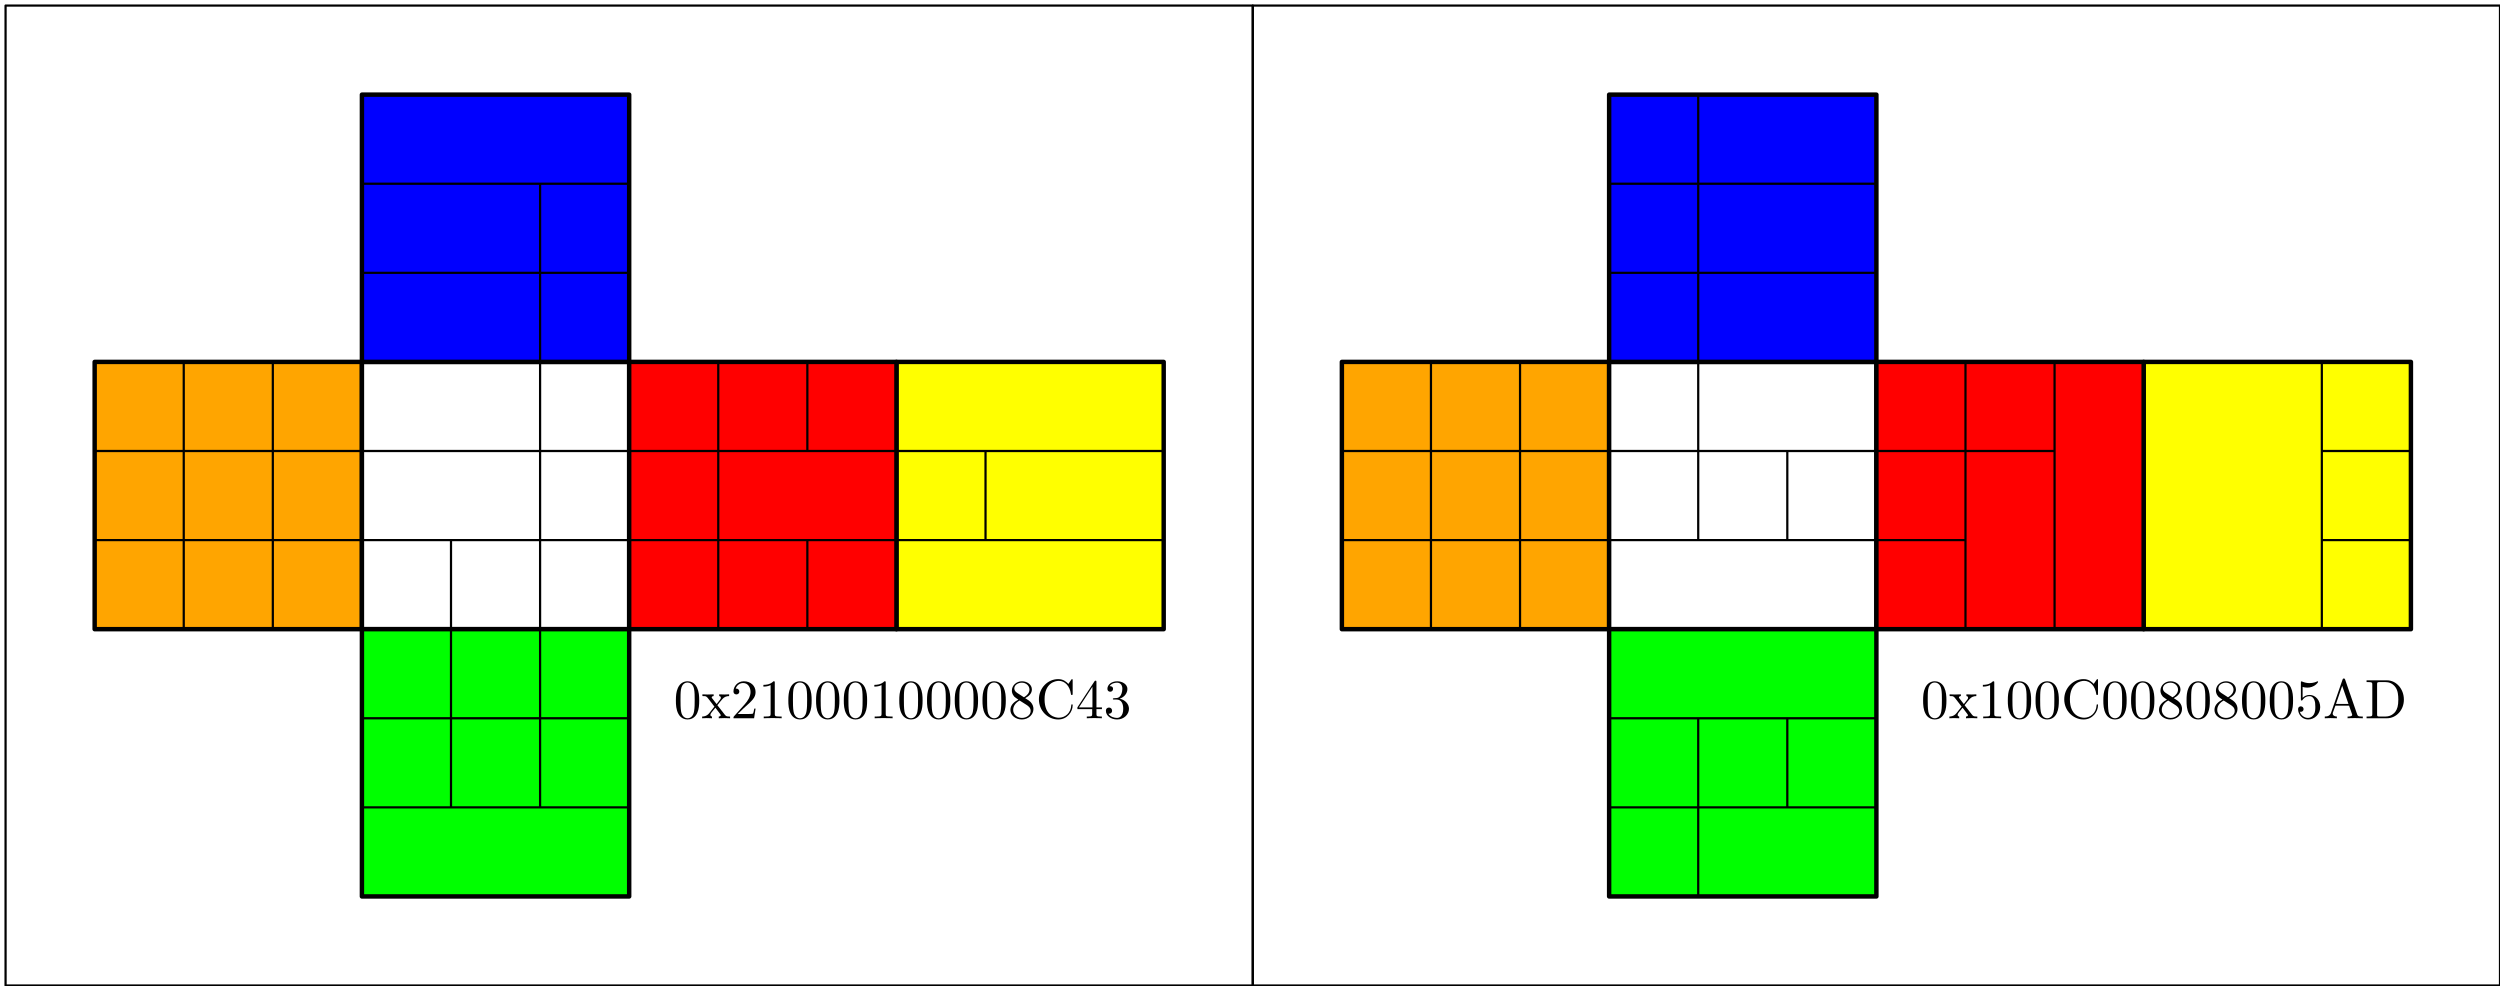
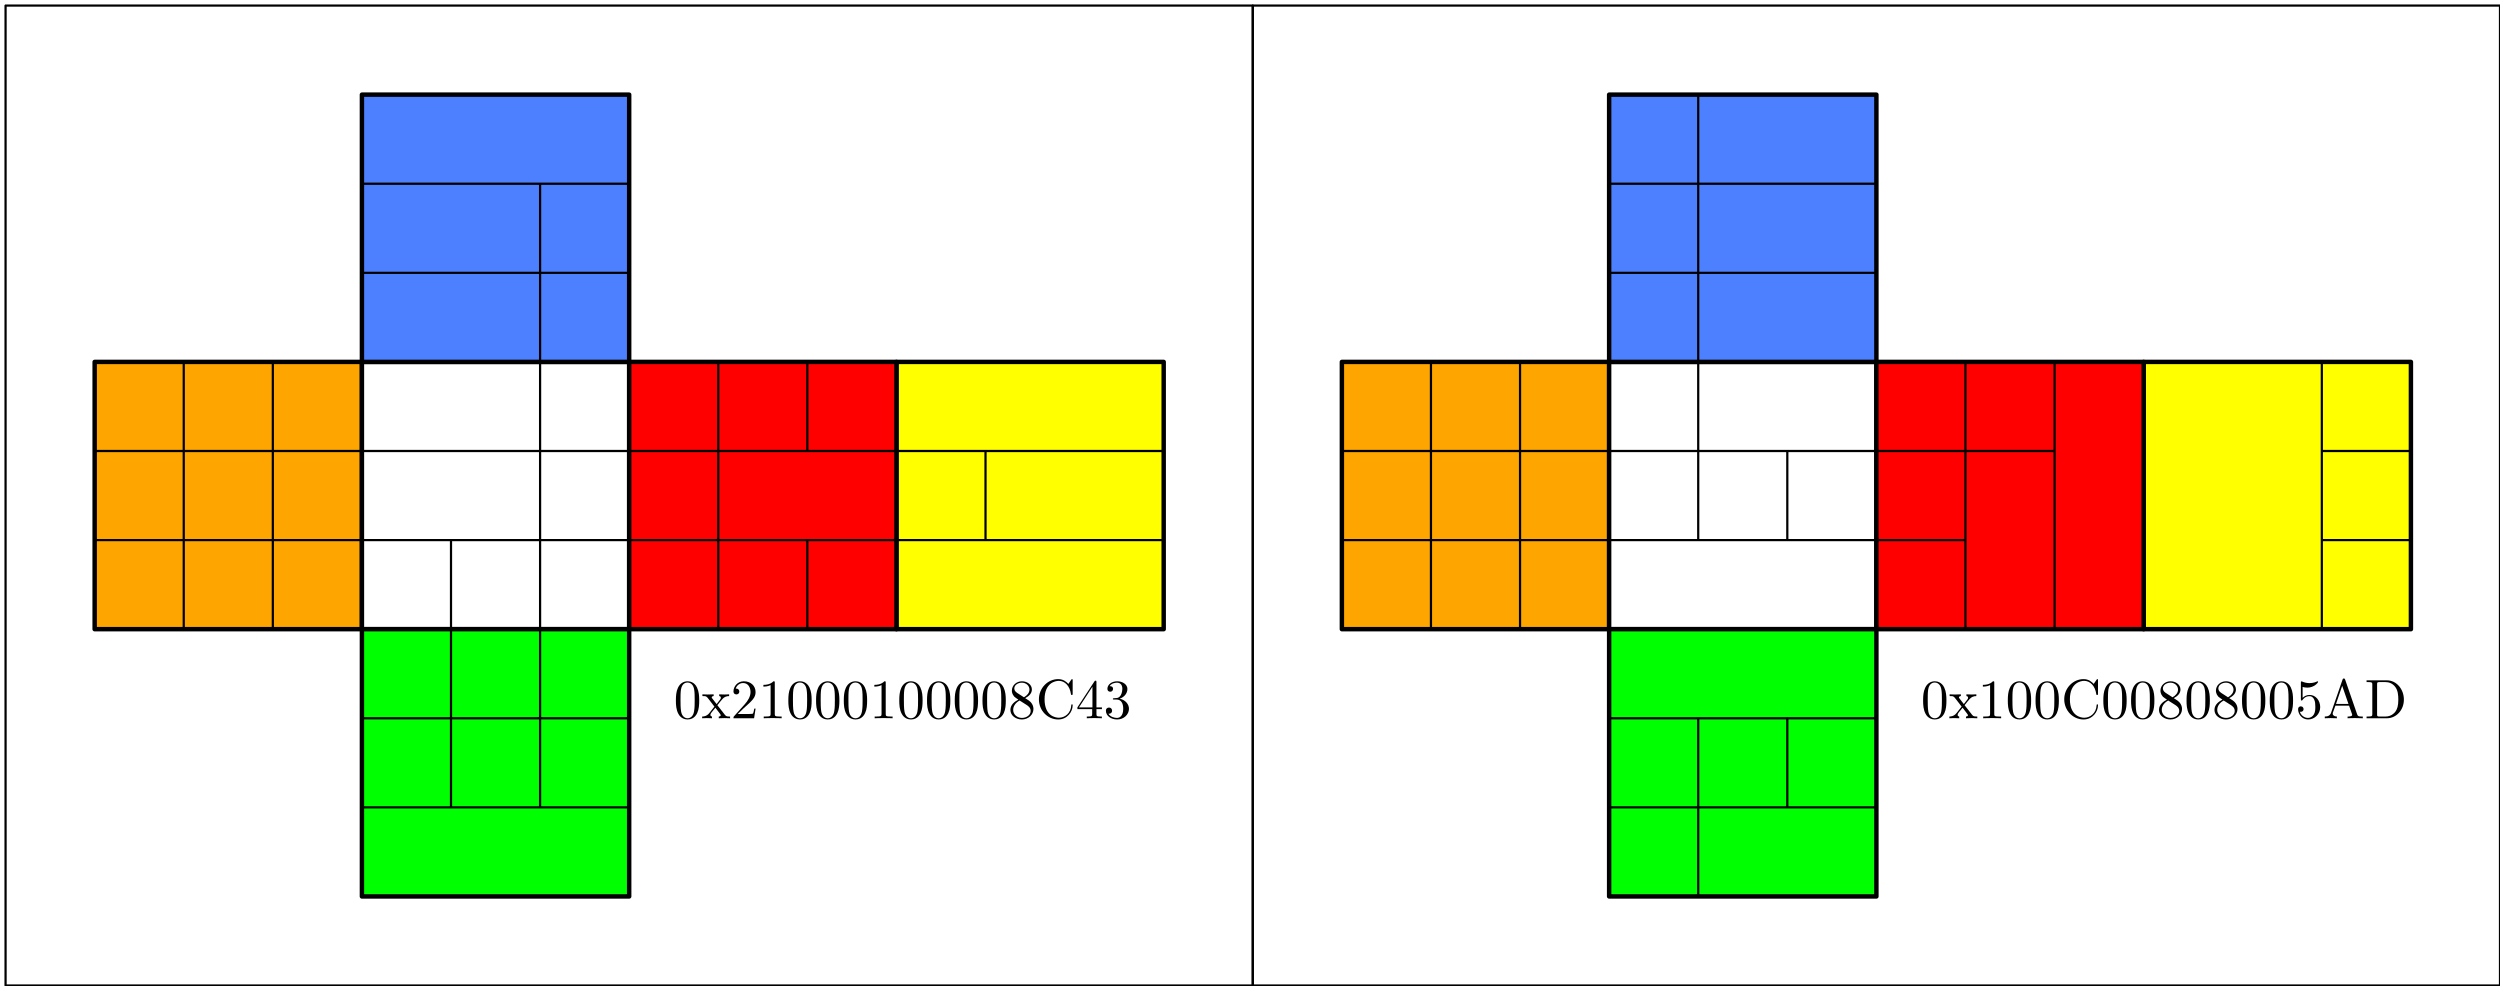
<svg xmlns="http://www.w3.org/2000/svg" xmlns:xlink="http://www.w3.org/1999/xlink" width="449pt" height="177pt" viewBox="0 0 449 177" version="1.1">
  <defs>
    <g>
      <symbol overflow="visible" id="glyph0-0">
        <path style="stroke:none;" d="" />
      </symbol>
      <symbol overflow="visible" id="glyph0-1">
        <path style="stroke:none;" d="M 4.578 -3.188 C 4.578 -3.984 4.531 -4.781 4.188 -5.516 C 3.734 -6.484 2.906 -6.641 2.5 -6.641 C 1.891 -6.641 1.172 -6.375 0.75 -5.453 C 0.438 -4.766 0.391 -3.984 0.391 -3.188 C 0.391 -2.438 0.422 -1.547 0.844 -0.781 C 1.266 0.016 2 0.219 2.484 0.219 C 3.016 0.219 3.781 0.016 4.219 -0.938 C 4.531 -1.625 4.578 -2.406 4.578 -3.188 Z M 2.484 0 C 2.094 0 1.5 -0.25 1.328 -1.203 C 1.219 -1.797 1.219 -2.719 1.219 -3.312 C 1.219 -3.953 1.219 -4.609 1.297 -5.141 C 1.484 -6.328 2.234 -6.422 2.484 -6.422 C 2.812 -6.422 3.469 -6.234 3.656 -5.25 C 3.766 -4.688 3.766 -3.938 3.766 -3.312 C 3.766 -2.562 3.766 -1.891 3.656 -1.25 C 3.5 -0.297 2.938 0 2.484 0 Z M 2.484 0 " />
      </symbol>
      <symbol overflow="visible" id="glyph0-2">
        <path style="stroke:none;" d="M 2.859 -2.344 C 3.156 -2.719 3.531 -3.203 3.781 -3.469 C 4.094 -3.828 4.5 -3.984 4.969 -3.984 L 4.969 -4.297 C 4.703 -4.281 4.406 -4.266 4.141 -4.266 C 3.844 -4.266 3.312 -4.281 3.188 -4.297 L 3.188 -3.984 C 3.406 -3.969 3.484 -3.844 3.484 -3.672 C 3.484 -3.516 3.375 -3.391 3.328 -3.328 L 2.719 -2.547 L 1.938 -3.562 C 1.844 -3.656 1.844 -3.672 1.844 -3.734 C 1.844 -3.891 2 -3.984 2.188 -3.984 L 2.188 -4.297 C 1.938 -4.281 1.281 -4.266 1.109 -4.266 C 0.906 -4.266 0.438 -4.281 0.172 -4.297 L 0.172 -3.984 C 0.875 -3.984 0.875 -3.984 1.344 -3.375 L 2.328 -2.094 L 1.391 -0.906 C 0.922 -0.328 0.328 -0.312 0.125 -0.312 L 0.125 0 C 0.375 -0.016 0.688 -0.031 0.953 -0.031 C 1.234 -0.031 1.656 -0.016 1.891 0 L 1.891 -0.312 C 1.672 -0.344 1.609 -0.469 1.609 -0.625 C 1.609 -0.844 1.891 -1.172 2.5 -1.891 L 3.266 -0.891 C 3.344 -0.781 3.469 -0.625 3.469 -0.562 C 3.469 -0.469 3.375 -0.312 3.109 -0.312 L 3.109 0 C 3.406 -0.016 3.969 -0.031 4.188 -0.031 C 4.453 -0.031 4.844 -0.016 5.141 0 L 5.141 -0.312 C 4.609 -0.312 4.422 -0.328 4.203 -0.625 Z M 2.859 -2.344 " />
      </symbol>
      <symbol overflow="visible" id="glyph0-3">
        <path style="stroke:none;" d="M 1.266 -0.766 L 2.328 -1.797 C 3.875 -3.172 4.469 -3.703 4.469 -4.703 C 4.469 -5.844 3.578 -6.641 2.359 -6.641 C 1.234 -6.641 0.5 -5.719 0.5 -4.828 C 0.5 -4.281 1 -4.281 1.031 -4.281 C 1.203 -4.281 1.547 -4.391 1.547 -4.812 C 1.547 -5.062 1.359 -5.328 1.016 -5.328 C 0.938 -5.328 0.922 -5.328 0.891 -5.312 C 1.109 -5.969 1.656 -6.328 2.234 -6.328 C 3.141 -6.328 3.562 -5.516 3.562 -4.703 C 3.562 -3.906 3.078 -3.125 2.516 -2.5 L 0.609 -0.375 C 0.5 -0.266 0.5 -0.234 0.5 0 L 4.203 0 L 4.469 -1.734 L 4.234 -1.734 C 4.172 -1.438 4.109 -1 4 -0.844 C 3.938 -0.766 3.281 -0.766 3.062 -0.766 Z M 1.266 -0.766 " />
      </symbol>
      <symbol overflow="visible" id="glyph0-4">
        <path style="stroke:none;" d="M 2.938 -6.375 C 2.938 -6.625 2.938 -6.641 2.703 -6.641 C 2.078 -6 1.203 -6 0.891 -6 L 0.891 -5.688 C 1.094 -5.688 1.672 -5.688 2.188 -5.953 L 2.188 -0.781 C 2.188 -0.422 2.156 -0.312 1.266 -0.312 L 0.953 -0.312 L 0.953 0 C 1.297 -0.031 2.156 -0.031 2.562 -0.031 C 2.953 -0.031 3.828 -0.031 4.172 0 L 4.172 -0.312 L 3.859 -0.312 C 2.953 -0.312 2.938 -0.422 2.938 -0.781 Z M 2.938 -6.375 " />
      </symbol>
      <symbol overflow="visible" id="glyph0-5">
        <path style="stroke:none;" d="M 1.625 -4.562 C 1.172 -4.859 1.125 -5.188 1.125 -5.359 C 1.125 -5.969 1.781 -6.391 2.484 -6.391 C 3.203 -6.391 3.844 -5.875 3.844 -5.156 C 3.844 -4.578 3.453 -4.109 2.859 -3.766 Z M 3.078 -3.609 C 3.797 -3.984 4.281 -4.5 4.281 -5.156 C 4.281 -6.078 3.406 -6.641 2.5 -6.641 C 1.5 -6.641 0.688 -5.906 0.688 -4.969 C 0.688 -4.797 0.703 -4.344 1.125 -3.875 C 1.234 -3.766 1.609 -3.516 1.859 -3.344 C 1.281 -3.047 0.422 -2.5 0.422 -1.5 C 0.422 -0.453 1.438 0.219 2.484 0.219 C 3.609 0.219 4.562 -0.609 4.562 -1.672 C 4.562 -2.031 4.453 -2.484 4.062 -2.906 C 3.875 -3.109 3.719 -3.203 3.078 -3.609 Z M 2.078 -3.188 L 3.312 -2.406 C 3.594 -2.219 4.062 -1.922 4.062 -1.312 C 4.062 -0.578 3.312 -0.062 2.5 -0.062 C 1.641 -0.062 0.922 -0.672 0.922 -1.5 C 0.922 -2.078 1.234 -2.719 2.078 -3.188 Z M 2.078 -3.188 " />
      </symbol>
      <symbol overflow="visible" id="glyph0-6">
        <path style="stroke:none;" d="M 0.562 -3.406 C 0.562 -1.344 2.172 0.219 4.031 0.219 C 5.656 0.219 6.625 -1.172 6.625 -2.328 C 6.625 -2.422 6.625 -2.5 6.5 -2.5 C 6.391 -2.5 6.391 -2.438 6.375 -2.328 C 6.297 -0.906 5.234 -0.094 4.141 -0.094 C 3.531 -0.094 1.578 -0.422 1.578 -3.406 C 1.578 -6.375 3.531 -6.719 4.141 -6.719 C 5.219 -6.719 6.109 -5.812 6.312 -4.359 C 6.328 -4.219 6.328 -4.188 6.469 -4.188 C 6.625 -4.188 6.625 -4.219 6.625 -4.422 L 6.625 -6.781 C 6.625 -6.953 6.625 -7.031 6.516 -7.031 C 6.484 -7.031 6.438 -7.031 6.359 -6.906 L 5.859 -6.172 C 5.5 -6.531 4.984 -7.031 4.031 -7.031 C 2.156 -7.031 0.562 -5.438 0.562 -3.406 Z M 0.562 -3.406 " />
      </symbol>
      <symbol overflow="visible" id="glyph0-7">
        <path style="stroke:none;" d="M 2.938 -1.641 L 2.938 -0.781 C 2.938 -0.422 2.906 -0.312 2.172 -0.312 L 1.969 -0.312 L 1.969 0 C 2.375 -0.031 2.891 -0.031 3.312 -0.031 C 3.734 -0.031 4.25 -0.031 4.672 0 L 4.672 -0.312 L 4.453 -0.312 C 3.719 -0.312 3.703 -0.422 3.703 -0.781 L 3.703 -1.641 L 4.688 -1.641 L 4.688 -1.953 L 3.703 -1.953 L 3.703 -6.484 C 3.703 -6.688 3.703 -6.75 3.531 -6.75 C 3.453 -6.75 3.422 -6.75 3.344 -6.625 L 0.281 -1.953 L 0.281 -1.641 Z M 2.984 -1.953 L 0.562 -1.953 L 2.984 -5.672 Z M 2.984 -1.953 " />
      </symbol>
      <symbol overflow="visible" id="glyph0-8">
        <path style="stroke:none;" d="M 2.891 -3.516 C 3.703 -3.781 4.281 -4.469 4.281 -5.266 C 4.281 -6.078 3.406 -6.641 2.453 -6.641 C 1.453 -6.641 0.688 -6.047 0.688 -5.281 C 0.688 -4.953 0.906 -4.766 1.203 -4.766 C 1.5 -4.766 1.703 -4.984 1.703 -5.281 C 1.703 -5.766 1.234 -5.766 1.094 -5.766 C 1.391 -6.266 2.047 -6.391 2.406 -6.391 C 2.828 -6.391 3.375 -6.172 3.375 -5.281 C 3.375 -5.156 3.344 -4.578 3.094 -4.141 C 2.797 -3.656 2.453 -3.625 2.203 -3.625 C 2.125 -3.609 1.891 -3.594 1.812 -3.594 C 1.734 -3.578 1.672 -3.562 1.672 -3.469 C 1.672 -3.359 1.734 -3.359 1.906 -3.359 L 2.344 -3.359 C 3.156 -3.359 3.531 -2.688 3.531 -1.703 C 3.531 -0.344 2.844 -0.062 2.406 -0.062 C 1.969 -0.062 1.219 -0.234 0.875 -0.812 C 1.219 -0.766 1.531 -0.984 1.531 -1.359 C 1.531 -1.719 1.266 -1.922 0.984 -1.922 C 0.734 -1.922 0.422 -1.781 0.422 -1.344 C 0.422 -0.438 1.344 0.219 2.438 0.219 C 3.656 0.219 4.562 -0.688 4.562 -1.703 C 4.562 -2.516 3.922 -3.297 2.891 -3.516 Z M 2.891 -3.516 " />
      </symbol>
      <symbol overflow="visible" id="glyph0-9">
        <path style="stroke:none;" d="M 4.469 -2 C 4.469 -3.188 3.656 -4.188 2.578 -4.188 C 2.109 -4.188 1.672 -4.031 1.312 -3.672 L 1.312 -5.625 C 1.516 -5.562 1.844 -5.5 2.156 -5.5 C 3.391 -5.5 4.094 -6.406 4.094 -6.531 C 4.094 -6.594 4.062 -6.641 3.984 -6.641 C 3.984 -6.641 3.953 -6.641 3.906 -6.609 C 3.703 -6.516 3.219 -6.312 2.547 -6.312 C 2.156 -6.312 1.688 -6.391 1.219 -6.594 C 1.141 -6.625 1.125 -6.625 1.109 -6.625 C 1 -6.625 1 -6.547 1 -6.391 L 1 -3.438 C 1 -3.266 1 -3.188 1.141 -3.188 C 1.219 -3.188 1.234 -3.203 1.281 -3.266 C 1.391 -3.422 1.75 -3.969 2.562 -3.969 C 3.078 -3.969 3.328 -3.516 3.406 -3.328 C 3.562 -2.953 3.594 -2.578 3.594 -2.078 C 3.594 -1.719 3.594 -1.125 3.344 -0.703 C 3.109 -0.312 2.734 -0.062 2.281 -0.062 C 1.562 -0.062 0.984 -0.594 0.812 -1.172 C 0.844 -1.172 0.875 -1.156 0.984 -1.156 C 1.312 -1.156 1.484 -1.406 1.484 -1.641 C 1.484 -1.891 1.312 -2.141 0.984 -2.141 C 0.844 -2.141 0.5 -2.062 0.5 -1.609 C 0.5 -0.75 1.188 0.219 2.297 0.219 C 3.453 0.219 4.469 -0.734 4.469 -2 Z M 4.469 -2 " />
      </symbol>
      <symbol overflow="visible" id="glyph0-10">
        <path style="stroke:none;" d="M 3.969 -6.938 C 3.922 -7.062 3.891 -7.141 3.734 -7.141 C 3.578 -7.141 3.547 -7.078 3.5 -6.938 L 1.438 -0.984 C 1.25 -0.469 0.859 -0.312 0.312 -0.312 L 0.312 0 C 0.547 -0.016 0.984 -0.031 1.328 -0.031 C 1.641 -0.031 2.156 -0.016 2.484 0 L 2.484 -0.312 C 1.984 -0.312 1.734 -0.562 1.734 -0.812 C 1.734 -0.844 1.75 -0.953 1.75 -0.969 L 2.219 -2.266 L 4.672 -2.266 L 5.203 -0.75 C 5.219 -0.703 5.234 -0.641 5.234 -0.609 C 5.234 -0.312 4.672 -0.312 4.406 -0.312 L 4.406 0 C 4.766 -0.031 5.469 -0.031 5.844 -0.031 C 6.266 -0.031 6.734 -0.016 7.141 0 L 7.141 -0.312 L 6.969 -0.312 C 6.375 -0.312 6.234 -0.375 6.125 -0.703 Z M 3.438 -5.828 L 4.562 -2.578 L 2.328 -2.578 Z M 3.438 -5.828 " />
      </symbol>
      <symbol overflow="visible" id="glyph0-11">
        <path style="stroke:none;" d="M 0.344 -6.812 L 0.344 -6.5 L 0.594 -6.5 C 1.359 -6.5 1.375 -6.391 1.375 -6.031 L 1.375 -0.781 C 1.375 -0.422 1.359 -0.312 0.594 -0.312 L 0.344 -0.312 L 0.344 0 L 4 0 C 5.672 0 7.047 -1.469 7.047 -3.344 C 7.047 -5.25 5.703 -6.812 4 -6.812 Z M 2.719 -0.312 C 2.25 -0.312 2.234 -0.375 2.234 -0.703 L 2.234 -6.094 C 2.234 -6.438 2.25 -6.5 2.719 -6.5 L 3.719 -6.5 C 4.344 -6.5 5.031 -6.281 5.531 -5.578 C 5.969 -4.984 6.047 -4.125 6.047 -3.344 C 6.047 -2.25 5.859 -1.641 5.5 -1.156 C 5.297 -0.891 4.734 -0.312 3.734 -0.312 Z M 2.719 -0.312 " />
      </symbol>
    </g>
  </defs>
-   <g id="surface250">
+   <g id="surface245">
    <path style="fill-rule:evenodd;fill:rgb(100%,64.7%,0%);fill-opacity:1;stroke-width:0.8;stroke-linecap:butt;stroke-linejoin:round;stroke:rgb(0%,0%,0%);stroke-opacity:1;stroke-miterlimit:10;" d="M 80 768 L 80 720 L 128 720 L 128 768 Z M 80 768 " transform="matrix(1,0,0,-1,-63,833)" />
    <path style="fill-rule:evenodd;fill:rgb(100%,100%,100%);fill-opacity:1;stroke-width:0.8;stroke-linecap:butt;stroke-linejoin:round;stroke:rgb(0%,0%,0%);stroke-opacity:1;stroke-miterlimit:10;" d="M 128 720 L 128 768 L 176 768 L 176 720 Z M 128 720 " transform="matrix(1,0,0,-1,-63,833)" />
    <path style="fill-rule:evenodd;fill:rgb(100%,100%,0%);fill-opacity:1;stroke-width:0.8;stroke-linecap:butt;stroke-linejoin:round;stroke:rgb(0%,0%,0%);stroke-opacity:1;stroke-miterlimit:10;" d="M 224 720 L 224 768 L 272 768 L 272 720 Z M 224 720 " transform="matrix(1,0,0,-1,-63,833)" />
    <path style="fill-rule:evenodd;fill:rgb(0%,100%,0%);fill-opacity:1;stroke-width:0.8;stroke-linecap:butt;stroke-linejoin:round;stroke:rgb(0%,0%,0%);stroke-opacity:1;stroke-miterlimit:10;" d="M 128 720 L 128 672 L 176 672 L 176 720 Z M 128 720 " transform="matrix(1,0,0,-1,-63,833)" />
-     <path style="fill-rule:evenodd;fill:rgb(0%,0%,100%);fill-opacity:1;stroke-width:0.8;stroke-linecap:butt;stroke-linejoin:round;stroke:rgb(0%,0%,0%);stroke-opacity:1;stroke-miterlimit:10;" d="M 128 768 L 128 816 L 176 816 L 176 768 Z M 128 768 " transform="matrix(1,0,0,-1,-63,833)" />
+     <path style="fill-rule:evenodd;fill:rgb(30%,50%,100%);fill-opacity:1;stroke-width:0.8;stroke-linecap:butt;stroke-linejoin:round;stroke:rgb(0%,0%,0%);stroke-opacity:1;stroke-miterlimit:10;" d="M 128 768 L 128 816 L 176 816 L 176 768 Z M 128 768 " transform="matrix(1,0,0,-1,-63,833)" />
    <path style="fill-rule:evenodd;fill:rgb(100%,0%,0%);fill-opacity:1;stroke-width:0.8;stroke-linecap:butt;stroke-linejoin:round;stroke:rgb(0%,0%,0%);stroke-opacity:1;stroke-miterlimit:10;" d="M 176 720 L 176 768 L 224 768 L 224 720 Z M 176 720 " transform="matrix(1,0,0,-1,-63,833)" />
    <g style="fill:rgb(0%,0%,0%);fill-opacity:1;">
      <use xlink:href="#glyph0-1" x="121" y="129" />
      <use xlink:href="#glyph0-2" x="125.981" y="129" />
      <use xlink:href="#glyph0-3" x="131.232" y="129" />
      <use xlink:href="#glyph0-4" x="136.213" y="129" />
      <use xlink:href="#glyph0-1" x="141.194" y="129" />
      <use xlink:href="#glyph0-1" x="146.175" y="129" />
      <use xlink:href="#glyph0-1" x="151.157" y="129" />
      <use xlink:href="#glyph0-4" x="156.138" y="129" />
      <use xlink:href="#glyph0-1" x="161.119" y="129" />
      <use xlink:href="#glyph0-1" x="166.101" y="129" />
      <use xlink:href="#glyph0-1" x="171.082" y="129" />
      <use xlink:href="#glyph0-1" x="176.063" y="129" />
      <use xlink:href="#glyph0-5" x="181.045" y="129" />
      <use xlink:href="#glyph0-6" x="186.026" y="129" />
      <use xlink:href="#glyph0-7" x="193.219" y="129" />
      <use xlink:href="#glyph0-8" x="198.2" y="129" />
    </g>
    <path style="fill:none;stroke-width:0.4;stroke-linecap:butt;stroke-linejoin:round;stroke:rgb(0%,0%,0%);stroke-opacity:1;stroke-miterlimit:10;" d="M 64 832 L 64 656 L 288 656 L 288 832 Z M 64 832 " transform="matrix(1,0,0,-1,-63,833)" />
    <path style="fill-rule:evenodd;fill:rgb(100%,64.7%,0%);fill-opacity:1;stroke-width:0.8;stroke-linecap:butt;stroke-linejoin:round;stroke:rgb(0%,0%,0%);stroke-opacity:1;stroke-miterlimit:10;" d="M 304 768 L 304 720 L 352 720 L 352 768 Z M 304 768 " transform="matrix(1,0,0,-1,-63,833)" />
    <path style="fill-rule:evenodd;fill:rgb(100%,100%,100%);fill-opacity:1;stroke-width:0.8;stroke-linecap:butt;stroke-linejoin:round;stroke:rgb(0%,0%,0%);stroke-opacity:1;stroke-miterlimit:10;" d="M 352 720 L 352 768 L 400 768 L 400 720 Z M 352 720 " transform="matrix(1,0,0,-1,-63,833)" />
    <path style="fill-rule:evenodd;fill:rgb(100%,100%,0%);fill-opacity:1;stroke-width:0.8;stroke-linecap:butt;stroke-linejoin:round;stroke:rgb(0%,0%,0%);stroke-opacity:1;stroke-miterlimit:10;" d="M 448 720 L 448 768 L 496 768 L 496 720 Z M 448 720 " transform="matrix(1,0,0,-1,-63,833)" />
    <path style="fill-rule:evenodd;fill:rgb(0%,100%,0%);fill-opacity:1;stroke-width:0.8;stroke-linecap:butt;stroke-linejoin:round;stroke:rgb(0%,0%,0%);stroke-opacity:1;stroke-miterlimit:10;" d="M 352 720 L 352 672 L 400 672 L 400 720 Z M 352 720 " transform="matrix(1,0,0,-1,-63,833)" />
-     <path style="fill-rule:evenodd;fill:rgb(0%,0%,100%);fill-opacity:1;stroke-width:0.8;stroke-linecap:butt;stroke-linejoin:round;stroke:rgb(0%,0%,0%);stroke-opacity:1;stroke-miterlimit:10;" d="M 352 768 L 352 816 L 400 816 L 400 768 Z M 352 768 " transform="matrix(1,0,0,-1,-63,833)" />
+     <path style="fill-rule:evenodd;fill:rgb(30%,50%,100%);fill-opacity:1;stroke-width:0.8;stroke-linecap:butt;stroke-linejoin:round;stroke:rgb(0%,0%,0%);stroke-opacity:1;stroke-miterlimit:10;" d="M 352 768 L 352 816 L 400 816 L 400 768 Z M 352 768 " transform="matrix(1,0,0,-1,-63,833)" />
    <path style="fill-rule:evenodd;fill:rgb(100%,0%,0%);fill-opacity:1;stroke-width:0.8;stroke-linecap:butt;stroke-linejoin:round;stroke:rgb(0%,0%,0%);stroke-opacity:1;stroke-miterlimit:10;" d="M 400 720 L 400 768 L 448 768 L 448 720 Z M 400 720 " transform="matrix(1,0,0,-1,-63,833)" />
    <g style="fill:rgb(0%,0%,0%);fill-opacity:1;">
      <use xlink:href="#glyph0-1" x="345" y="129" />
      <use xlink:href="#glyph0-2" x="349.981" y="129" />
      <use xlink:href="#glyph0-4" x="355.232" y="129" />
      <use xlink:href="#glyph0-1" x="360.213" y="129" />
      <use xlink:href="#glyph0-1" x="365.194" y="129" />
      <use xlink:href="#glyph0-6" x="370.175" y="129" />
      <use xlink:href="#glyph0-1" x="377.368" y="129" />
      <use xlink:href="#glyph0-1" x="382.35" y="129" />
      <use xlink:href="#glyph0-5" x="387.331" y="129" />
      <use xlink:href="#glyph0-1" x="392.312" y="129" />
      <use xlink:href="#glyph0-5" x="397.294" y="129" />
      <use xlink:href="#glyph0-1" x="402.275" y="129" />
      <use xlink:href="#glyph0-1" x="407.256" y="129" />
      <use xlink:href="#glyph0-9" x="412.238" y="129" />
      <use xlink:href="#glyph0-10" x="417.219" y="129" />
      <use xlink:href="#glyph0-11" x="424.691" y="129" />
    </g>
    <path style="fill:none;stroke-width:0.4;stroke-linecap:butt;stroke-linejoin:round;stroke:rgb(0%,0%,0%);stroke-opacity:1;stroke-miterlimit:10;" d="M 288 832 L 288 656 L 512 656 L 512 832 Z M 288 832 " transform="matrix(1,0,0,-1,-63,833)" />
    <path style="fill:none;stroke-width:0.4;stroke-linecap:butt;stroke-linejoin:round;stroke:rgb(0%,0%,0%);stroke-opacity:1;stroke-miterlimit:10;" d="M 80 752 L 272 752 " transform="matrix(1,0,0,-1,-63,833)" />
    <path style="fill:none;stroke-width:0.4;stroke-linecap:butt;stroke-linejoin:round;stroke:rgb(0%,0%,0%);stroke-opacity:1;stroke-miterlimit:10;" d="M 80 736 L 272 736 " transform="matrix(1,0,0,-1,-63,833)" />
    <path style="fill:none;stroke-width:0.4;stroke-linecap:butt;stroke-linejoin:round;stroke:rgb(0%,0%,0%);stroke-opacity:1;stroke-miterlimit:10;" d="M 240 752 L 240 736 " transform="matrix(1,0,0,-1,-63,833)" />
    <path style="fill:none;stroke-width:0.4;stroke-linecap:butt;stroke-linejoin:round;stroke:rgb(0%,0%,0%);stroke-opacity:1;stroke-miterlimit:10;" d="M 192 768 L 192 720 " transform="matrix(1,0,0,-1,-63,833)" />
    <path style="fill:none;stroke-width:0.4;stroke-linecap:butt;stroke-linejoin:round;stroke:rgb(0%,0%,0%);stroke-opacity:1;stroke-miterlimit:10;" d="M 208 768 L 208 752 " transform="matrix(1,0,0,-1,-63,833)" />
    <path style="fill:none;stroke-width:0.4;stroke-linecap:butt;stroke-linejoin:round;stroke:rgb(0%,0%,0%);stroke-opacity:1;stroke-miterlimit:10;" d="M 208 736 L 208 720 " transform="matrix(1,0,0,-1,-63,833)" />
    <path style="fill:none;stroke-width:0.4;stroke-linecap:butt;stroke-linejoin:round;stroke:rgb(0%,0%,0%);stroke-opacity:1;stroke-miterlimit:10;" d="M 128 800 L 176 800 " transform="matrix(1,0,0,-1,-63,833)" />
    <path style="fill:none;stroke-width:0.4;stroke-linecap:butt;stroke-linejoin:round;stroke:rgb(0%,0%,0%);stroke-opacity:1;stroke-miterlimit:10;" d="M 128 688 L 176 688 " transform="matrix(1,0,0,-1,-63,833)" />
    <path style="fill:none;stroke-width:0.4;stroke-linecap:butt;stroke-linejoin:round;stroke:rgb(0%,0%,0%);stroke-opacity:1;stroke-miterlimit:10;" d="M 160 800 L 160 688 " transform="matrix(1,0,0,-1,-63,833)" />
    <path style="fill:none;stroke-width:0.4;stroke-linecap:butt;stroke-linejoin:round;stroke:rgb(0%,0%,0%);stroke-opacity:1;stroke-miterlimit:10;" d="M 128 784 L 176 784 " transform="matrix(1,0,0,-1,-63,833)" />
    <path style="fill:none;stroke-width:0.4;stroke-linecap:butt;stroke-linejoin:round;stroke:rgb(0%,0%,0%);stroke-opacity:1;stroke-miterlimit:10;" d="M 128 704 L 176 704 " transform="matrix(1,0,0,-1,-63,833)" />
    <path style="fill:none;stroke-width:0.4;stroke-linecap:butt;stroke-linejoin:round;stroke:rgb(0%,0%,0%);stroke-opacity:1;stroke-miterlimit:10;" d="M 144 736 L 144 688 " transform="matrix(1,0,0,-1,-63,833)" />
    <path style="fill:none;stroke-width:0.4;stroke-linecap:butt;stroke-linejoin:round;stroke:rgb(0%,0%,0%);stroke-opacity:1;stroke-miterlimit:10;" d="M 112 768 L 112 720 " transform="matrix(1,0,0,-1,-63,833)" />
    <path style="fill:none;stroke-width:0.4;stroke-linecap:butt;stroke-linejoin:round;stroke:rgb(0%,0%,0%);stroke-opacity:1;stroke-miterlimit:10;" d="M 96 768 L 96 720 " transform="matrix(1,0,0,-1,-63,833)" />
    <path style="fill:none;stroke-width:0.4;stroke-linecap:butt;stroke-linejoin:round;stroke:rgb(0%,0%,0%);stroke-opacity:1;stroke-miterlimit:10;" d="M 320 768 L 320 720 " transform="matrix(1,0,0,-1,-63,833)" />
    <path style="fill:none;stroke-width:0.4;stroke-linecap:butt;stroke-linejoin:round;stroke:rgb(0%,0%,0%);stroke-opacity:1;stroke-miterlimit:10;" d="M 336 768 L 336 720 " transform="matrix(1,0,0,-1,-63,833)" />
    <path style="fill:none;stroke-width:0.4;stroke-linecap:butt;stroke-linejoin:round;stroke:rgb(0%,0%,0%);stroke-opacity:1;stroke-miterlimit:10;" d="M 368 816 L 368 736 " transform="matrix(1,0,0,-1,-63,833)" />
    <path style="fill:none;stroke-width:0.4;stroke-linecap:butt;stroke-linejoin:round;stroke:rgb(0%,0%,0%);stroke-opacity:1;stroke-miterlimit:10;" d="M 368 704 L 368 672 " transform="matrix(1,0,0,-1,-63,833)" />
    <path style="fill:none;stroke-width:0.4;stroke-linecap:butt;stroke-linejoin:round;stroke:rgb(0%,0%,0%);stroke-opacity:1;stroke-miterlimit:10;" d="M 384 704 L 384 688 " transform="matrix(1,0,0,-1,-63,833)" />
    <path style="fill:none;stroke-width:0.4;stroke-linecap:butt;stroke-linejoin:round;stroke:rgb(0%,0%,0%);stroke-opacity:1;stroke-miterlimit:10;" d="M 384 752 L 384 736 " transform="matrix(1,0,0,-1,-63,833)" />
    <path style="fill:none;stroke-width:0.4;stroke-linecap:butt;stroke-linejoin:round;stroke:rgb(0%,0%,0%);stroke-opacity:1;stroke-miterlimit:10;" d="M 416 768 L 416 720 " transform="matrix(1,0,0,-1,-63,833)" />
    <path style="fill:none;stroke-width:0.4;stroke-linecap:butt;stroke-linejoin:round;stroke:rgb(0%,0%,0%);stroke-opacity:1;stroke-miterlimit:10;" d="M 432 768 L 432 720 " transform="matrix(1,0,0,-1,-63,833)" />
    <path style="fill:none;stroke-width:0.4;stroke-linecap:butt;stroke-linejoin:round;stroke:rgb(0%,0%,0%);stroke-opacity:1;stroke-miterlimit:10;" d="M 480 768 L 480 720 " transform="matrix(1,0,0,-1,-63,833)" />
    <path style="fill:none;stroke-width:0.4;stroke-linecap:butt;stroke-linejoin:round;stroke:rgb(0%,0%,0%);stroke-opacity:1;stroke-miterlimit:10;" d="M 352 800 L 400 800 " transform="matrix(1,0,0,-1,-63,833)" />
    <path style="fill:none;stroke-width:0.4;stroke-linecap:butt;stroke-linejoin:round;stroke:rgb(0%,0%,0%);stroke-opacity:1;stroke-miterlimit:10;" d="M 352 784 L 400 784 " transform="matrix(1,0,0,-1,-63,833)" />
    <path style="fill:none;stroke-width:0.4;stroke-linecap:butt;stroke-linejoin:round;stroke:rgb(0%,0%,0%);stroke-opacity:1;stroke-miterlimit:10;" d="M 304 752 L 432 752 " transform="matrix(1,0,0,-1,-63,833)" />
    <path style="fill:none;stroke-width:0.4;stroke-linecap:butt;stroke-linejoin:round;stroke:rgb(0%,0%,0%);stroke-opacity:1;stroke-miterlimit:10;" d="M 304 736 L 416 736 " transform="matrix(1,0,0,-1,-63,833)" />
    <path style="fill:none;stroke-width:0.4;stroke-linecap:butt;stroke-linejoin:round;stroke:rgb(0%,0%,0%);stroke-opacity:1;stroke-miterlimit:10;" d="M 480 752 L 496 752 " transform="matrix(1,0,0,-1,-63,833)" />
    <path style="fill:none;stroke-width:0.4;stroke-linecap:butt;stroke-linejoin:round;stroke:rgb(0%,0%,0%);stroke-opacity:1;stroke-miterlimit:10;" d="M 480 736 L 496 736 " transform="matrix(1,0,0,-1,-63,833)" />
    <path style="fill:none;stroke-width:0.4;stroke-linecap:butt;stroke-linejoin:round;stroke:rgb(0%,0%,0%);stroke-opacity:1;stroke-miterlimit:10;" d="M 352 704 L 400 704 " transform="matrix(1,0,0,-1,-63,833)" />
    <path style="fill:none;stroke-width:0.4;stroke-linecap:butt;stroke-linejoin:round;stroke:rgb(0%,0%,0%);stroke-opacity:1;stroke-miterlimit:10;" d="M 352 688 L 400 688 " transform="matrix(1,0,0,-1,-63,833)" />
  </g>
</svg>
